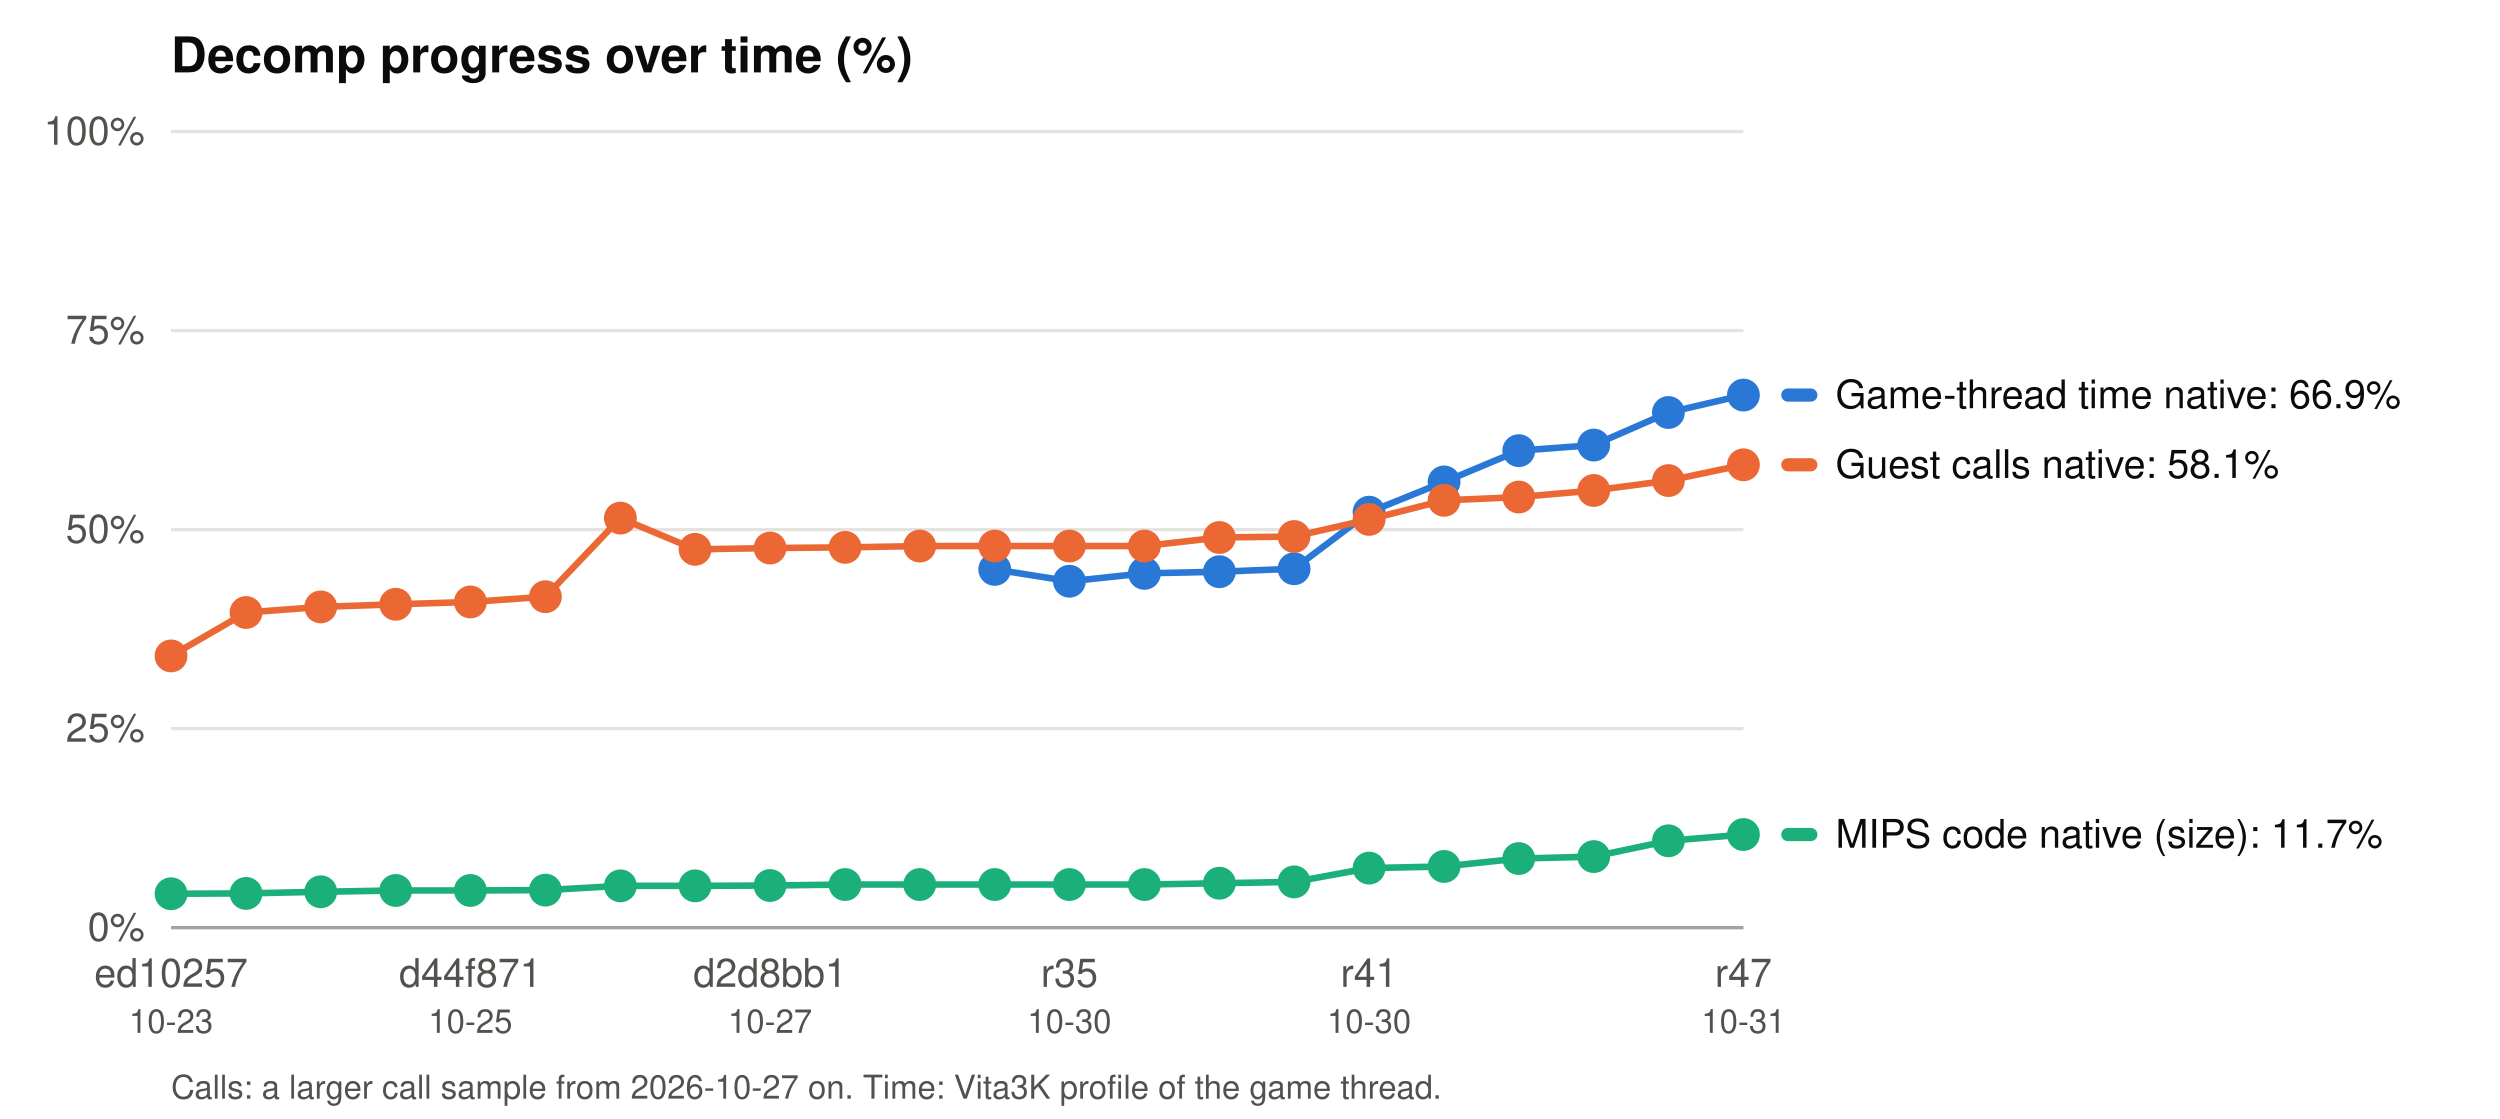
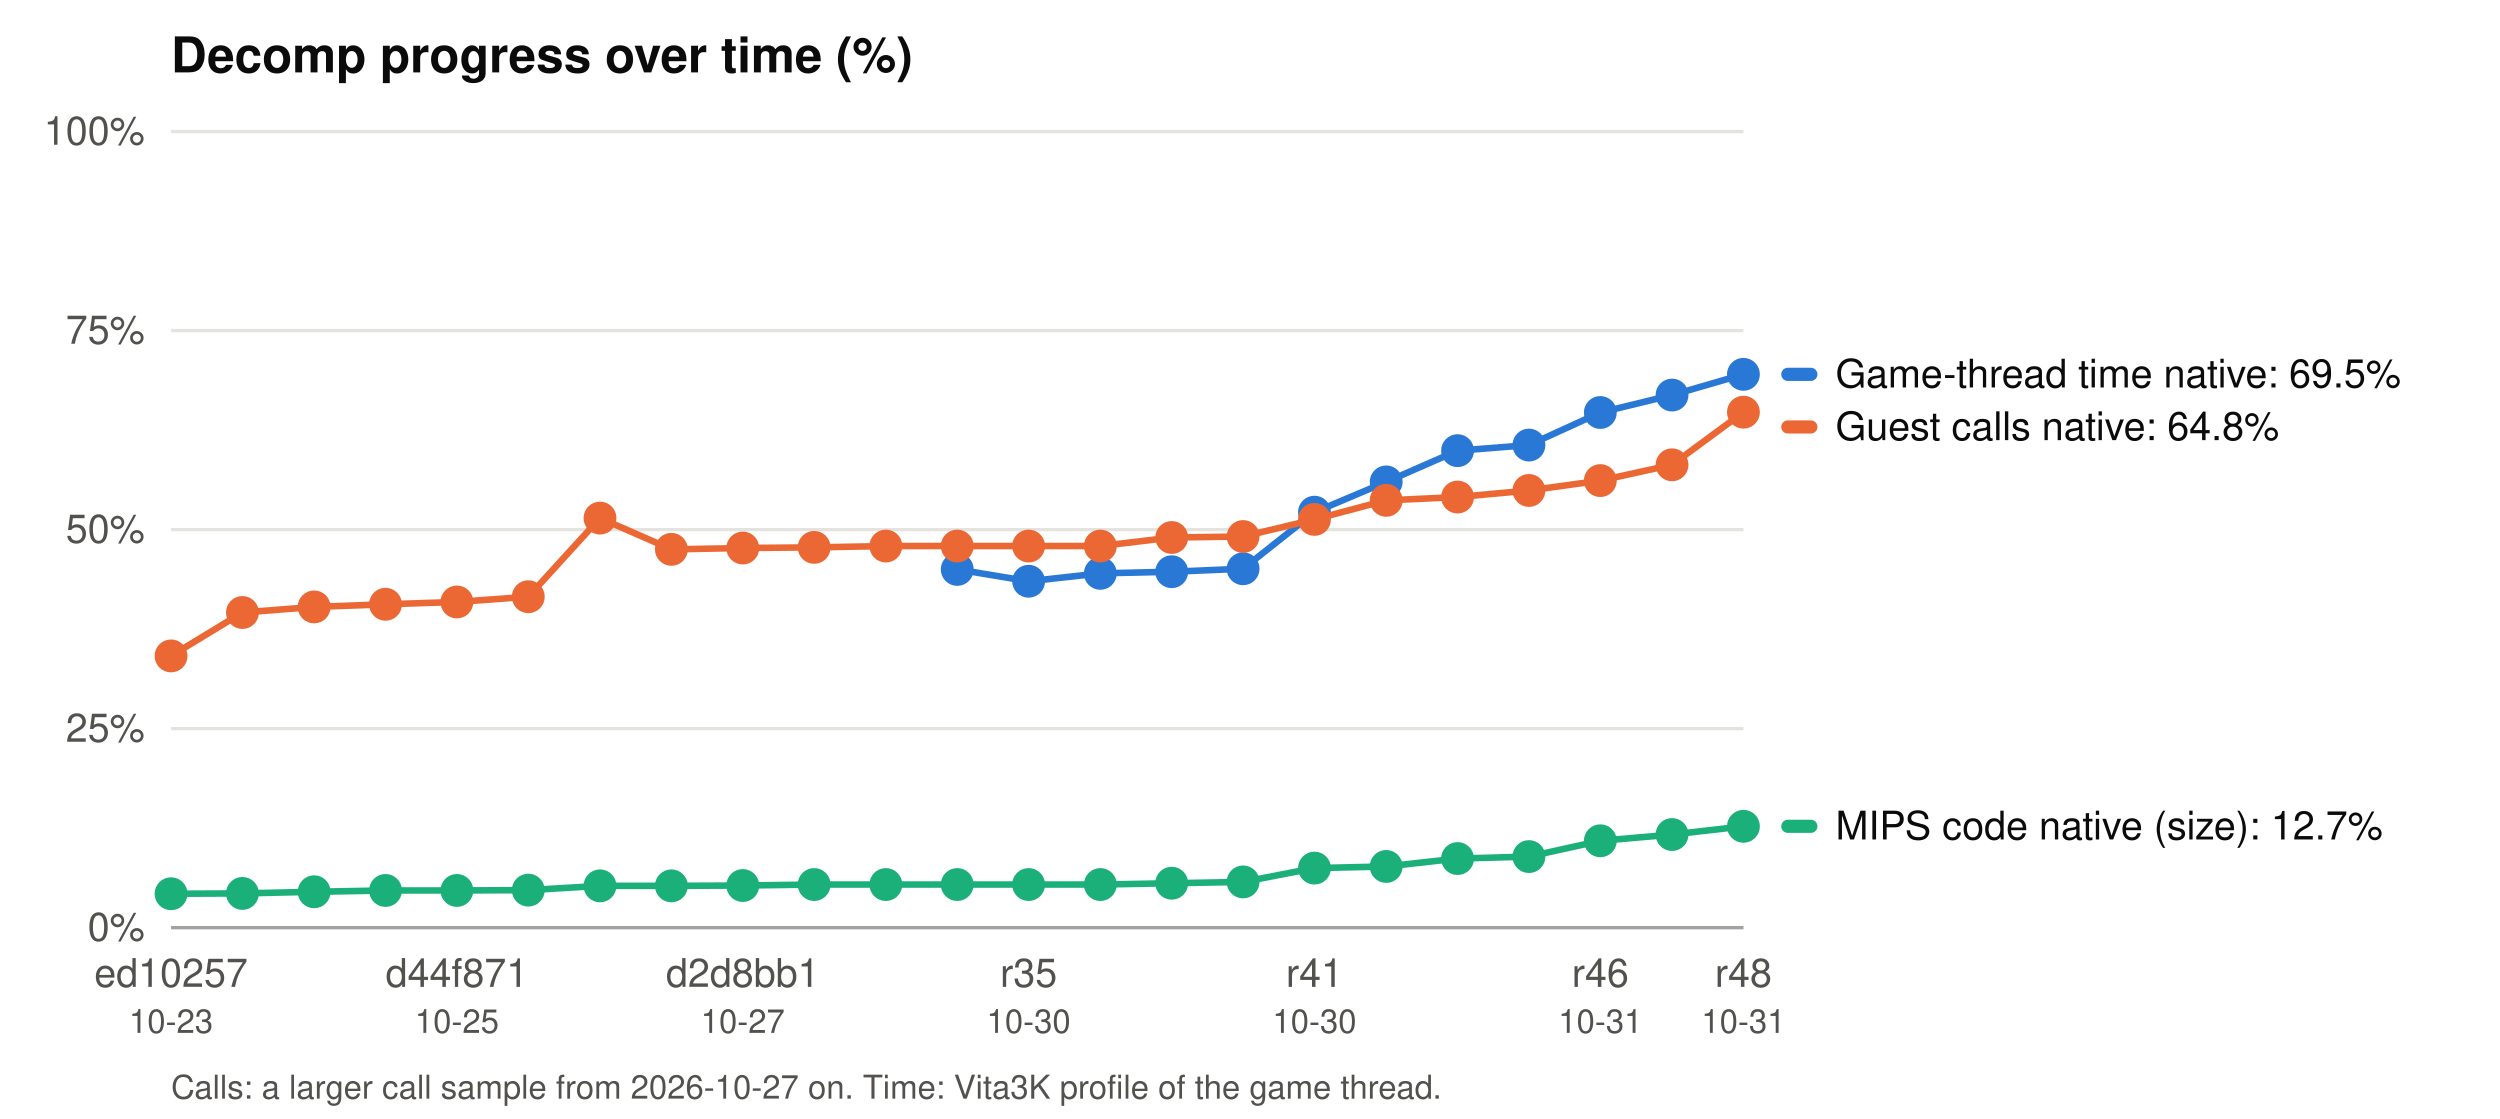
<svg xmlns="http://www.w3.org/2000/svg" width="760" height="340" viewBox="0 0 760 340" font-family="-apple-system, Helvetica, Arial, sans-serif" font-size="12">
  <style>svg{background:#fcfcfb} .t1{fill:#0b0b0b} .t2{fill:#52514e} .g{stroke:#e4e3df} .ax{stroke:#a3a29c} .ring{stroke:#fcfcfb} .s0{stroke:#2a78d6;fill:#2a78d6} .s1{stroke:#eb6834;fill:#eb6834} .s2{stroke:#1baf7a;fill:#1baf7a} @media (prefers-color-scheme: dark){svg{background:#1a1a19} .t1{fill:#f0efec} .t2{fill:#c3c2b7} .g{stroke:#383835} .ax{stroke:#6b6a65} .ring{stroke:#1a1a19} .s0{stroke:#3987e5;fill:#3987e5} .s1{stroke:#d95926;fill:#d95926} .s2{stroke:#199e70;fill:#199e70}}</style>
  <rect width="760" height="340" style="fill:none" />
  <text class="t1" x="52" y="22" font-size="15" font-weight="600">Decomp progress over time (%)</text>
  <line class="g" x1="52" x2="530" y1="282.0" y2="282.0" stroke-width="1" />
  <text class="t2" x="44" y="282.0" text-anchor="end" dy="4">0%</text>
  <line class="g" x1="52" x2="530" y1="221.5" y2="221.5" stroke-width="1" />
  <text class="t2" x="44" y="221.5" text-anchor="end" dy="4">25%</text>
  <line class="g" x1="52" x2="530" y1="161.0" y2="161.0" stroke-width="1" />
  <text class="t2" x="44" y="161.0" text-anchor="end" dy="4">50%</text>
  <line class="g" x1="52" x2="530" y1="100.5" y2="100.5" stroke-width="1" />
  <text class="t2" x="44" y="100.5" text-anchor="end" dy="4">75%</text>
  <line class="g" x1="52" x2="530" y1="40.0" y2="40.0" stroke-width="1" />
  <text class="t2" x="44" y="40.0" text-anchor="end" dy="4">100%</text>
  <line class="ax" x1="52" x2="530" y1="282.0" y2="282.0" stroke-width="1" />
  <text class="t2" x="52.0" y="300" text-anchor="middle">ed10257</text>
  <text class="t2" x="52.0" y="314" text-anchor="middle" font-size="10">10-23</text>
-   <text class="t2" x="143.0" y="300" text-anchor="middle">d44f871</text>
-   <text class="t2" x="143.0" y="314" text-anchor="middle" font-size="10">10-25</text>
-   <text class="t2" x="234.1" y="300" text-anchor="middle">d2d8bb1</text>
-   <text class="t2" x="234.1" y="314" text-anchor="middle" font-size="10">10-27</text>
-   <text class="t2" x="325.1" y="300" text-anchor="middle">r35</text>
-   <text class="t2" x="325.1" y="314" text-anchor="middle" font-size="10">10-30</text>
-   <text class="t2" x="416.2" y="300" text-anchor="middle">r41</text>
-   <text class="t2" x="416.2" y="314" text-anchor="middle" font-size="10">10-30</text>
-   <text class="t2" x="530.0" y="300" text-anchor="middle">r47</text>
+   <text class="t2" x="138.9" y="300" text-anchor="middle">d44f871</text>
+   <text class="t2" x="138.9" y="314" text-anchor="middle" font-size="10">10-25</text>
+   <text class="t2" x="225.8" y="300" text-anchor="middle">d2d8bb1</text>
+   <text class="t2" x="225.8" y="314" text-anchor="middle" font-size="10">10-27</text>
+   <text class="t2" x="312.7" y="300" text-anchor="middle">r35</text>
+   <text class="t2" x="312.7" y="314" text-anchor="middle" font-size="10">10-30</text>
+   <text class="t2" x="399.6" y="300" text-anchor="middle">r41</text>
+   <text class="t2" x="399.6" y="314" text-anchor="middle" font-size="10">10-30</text>
+   <text class="t2" x="486.5" y="300" text-anchor="middle">r46</text>
+   <text class="t2" x="486.5" y="314" text-anchor="middle" font-size="10">10-31</text>
+   <text class="t2" x="530.0" y="300" text-anchor="middle">r48</text>
  <text class="t2" x="530.0" y="314" text-anchor="middle" font-size="10">10-31</text>
-   <polyline class="s0" fill="none" style="fill:none" stroke-width="2" stroke-linejoin="round" points="302.4,173.1 325.1,176.7 347.9,174.3 370.7,173.8 393.4,172.9 416.2,155.7 439.0,146.5 461.7,137.0 484.5,135.3 507.2,125.4 530.0,120.1" />
-   <circle class="s0 ring" cx="302.4" cy="173.1" r="4" stroke-width="2" />
-   <circle class="s0 ring" cx="325.1" cy="176.7" r="4" stroke-width="2" />
-   <circle class="s0 ring" cx="347.9" cy="174.3" r="4" stroke-width="2" />
-   <circle class="s0 ring" cx="370.7" cy="173.8" r="4" stroke-width="2" />
-   <circle class="s0 ring" cx="393.4" cy="172.9" r="4" stroke-width="2" />
-   <circle class="s0 ring" cx="416.2" cy="155.7" r="4" stroke-width="2" />
-   <circle class="s0 ring" cx="439.0" cy="146.5" r="4" stroke-width="2" />
-   <circle class="s0 ring" cx="461.7" cy="137.0" r="4" stroke-width="2" />
-   <circle class="s0 ring" cx="484.5" cy="135.3" r="4" stroke-width="2" />
-   <circle class="s0 ring" cx="507.2" cy="125.4" r="4" stroke-width="2" />
-   <circle class="s0 ring" cx="530.0" cy="120.1" r="4" stroke-width="2" />
-   <polyline class="s1" fill="none" style="fill:none" stroke-width="2" stroke-linejoin="round" points="52.0,199.4 74.8,186.2 97.5,184.5 120.3,183.7 143.0,183.0 165.8,181.4 188.6,157.5 211.3,167.0 234.1,166.6 256.9,166.4 279.6,166.0 302.4,166.0 325.1,166.0 347.9,166.0 370.7,163.4 393.4,163.1 416.2,157.9 439.0,152.1 461.7,151.1 484.5,149.1 507.2,146.1 530.0,141.3" />
+   <polyline class="s0" fill="none" style="fill:none" stroke-width="2" stroke-linejoin="round" points="291.0,173.1 312.7,176.7 334.5,174.3 356.2,173.8 377.9,172.9 399.6,155.7 421.4,146.5 443.1,137.0 464.8,135.3 486.5,125.4 508.3,120.1 530.0,113.8" />
+   <circle class="s0 ring" cx="291.0" cy="173.1" r="4" stroke-width="2" />
+   <circle class="s0 ring" cx="312.7" cy="176.7" r="4" stroke-width="2" />
+   <circle class="s0 ring" cx="334.5" cy="174.3" r="4" stroke-width="2" />
+   <circle class="s0 ring" cx="356.2" cy="173.8" r="4" stroke-width="2" />
+   <circle class="s0 ring" cx="377.9" cy="172.9" r="4" stroke-width="2" />
+   <circle class="s0 ring" cx="399.6" cy="155.7" r="4" stroke-width="2" />
+   <circle class="s0 ring" cx="421.4" cy="146.5" r="4" stroke-width="2" />
+   <circle class="s0 ring" cx="443.1" cy="137.0" r="4" stroke-width="2" />
+   <circle class="s0 ring" cx="464.8" cy="135.3" r="4" stroke-width="2" />
+   <circle class="s0 ring" cx="486.5" cy="125.4" r="4" stroke-width="2" />
+   <circle class="s0 ring" cx="508.3" cy="120.1" r="4" stroke-width="2" />
+   <circle class="s0 ring" cx="530.0" cy="113.8" r="4" stroke-width="2" />
+   <polyline class="s1" fill="none" style="fill:none" stroke-width="2" stroke-linejoin="round" points="52.0,199.4 73.7,186.2 95.5,184.5 117.2,183.7 138.9,183.0 160.6,181.4 182.4,157.5 204.1,167.0 225.8,166.6 247.5,166.4 269.3,166.0 291.0,166.0 312.7,166.0 334.5,166.0 356.2,163.4 377.9,163.1 399.6,157.9 421.4,152.1 443.1,151.1 464.8,149.1 486.5,146.1 508.3,141.3 530.0,125.3" />
  <circle class="s1 ring" cx="52.0" cy="199.4" r="4" stroke-width="2" />
-   <circle class="s1 ring" cx="74.8" cy="186.2" r="4" stroke-width="2" />
-   <circle class="s1 ring" cx="97.5" cy="184.5" r="4" stroke-width="2" />
-   <circle class="s1 ring" cx="120.3" cy="183.7" r="4" stroke-width="2" />
-   <circle class="s1 ring" cx="143.0" cy="183.0" r="4" stroke-width="2" />
-   <circle class="s1 ring" cx="165.8" cy="181.4" r="4" stroke-width="2" />
-   <circle class="s1 ring" cx="188.6" cy="157.5" r="4" stroke-width="2" />
-   <circle class="s1 ring" cx="211.3" cy="167.0" r="4" stroke-width="2" />
-   <circle class="s1 ring" cx="234.1" cy="166.6" r="4" stroke-width="2" />
-   <circle class="s1 ring" cx="256.9" cy="166.4" r="4" stroke-width="2" />
-   <circle class="s1 ring" cx="279.6" cy="166.0" r="4" stroke-width="2" />
-   <circle class="s1 ring" cx="302.4" cy="166.0" r="4" stroke-width="2" />
-   <circle class="s1 ring" cx="325.1" cy="166.0" r="4" stroke-width="2" />
-   <circle class="s1 ring" cx="347.9" cy="166.0" r="4" stroke-width="2" />
-   <circle class="s1 ring" cx="370.7" cy="163.4" r="4" stroke-width="2" />
-   <circle class="s1 ring" cx="393.4" cy="163.1" r="4" stroke-width="2" />
-   <circle class="s1 ring" cx="416.2" cy="157.9" r="4" stroke-width="2" />
-   <circle class="s1 ring" cx="439.0" cy="152.1" r="4" stroke-width="2" />
-   <circle class="s1 ring" cx="461.7" cy="151.1" r="4" stroke-width="2" />
-   <circle class="s1 ring" cx="484.5" cy="149.1" r="4" stroke-width="2" />
-   <circle class="s1 ring" cx="507.2" cy="146.1" r="4" stroke-width="2" />
-   <circle class="s1 ring" cx="530.0" cy="141.3" r="4" stroke-width="2" />
-   <polyline class="s2" fill="none" style="fill:none" stroke-width="2" stroke-linejoin="round" points="52.0,271.7 74.8,271.6 97.5,271.1 120.3,270.7 143.0,270.7 165.8,270.6 188.6,269.3 211.3,269.3 234.1,269.2 256.9,268.9 279.6,268.9 302.4,268.9 325.1,268.9 347.9,268.9 370.7,268.5 393.4,268.1 416.2,263.9 439.0,263.4 461.7,261.0 484.5,260.4 507.2,255.6 530.0,253.7" />
+   <circle class="s1 ring" cx="73.7" cy="186.2" r="4" stroke-width="2" />
+   <circle class="s1 ring" cx="95.5" cy="184.5" r="4" stroke-width="2" />
+   <circle class="s1 ring" cx="117.2" cy="183.7" r="4" stroke-width="2" />
+   <circle class="s1 ring" cx="138.9" cy="183.0" r="4" stroke-width="2" />
+   <circle class="s1 ring" cx="160.6" cy="181.4" r="4" stroke-width="2" />
+   <circle class="s1 ring" cx="182.4" cy="157.5" r="4" stroke-width="2" />
+   <circle class="s1 ring" cx="204.1" cy="167.0" r="4" stroke-width="2" />
+   <circle class="s1 ring" cx="225.8" cy="166.6" r="4" stroke-width="2" />
+   <circle class="s1 ring" cx="247.5" cy="166.4" r="4" stroke-width="2" />
+   <circle class="s1 ring" cx="269.3" cy="166.0" r="4" stroke-width="2" />
+   <circle class="s1 ring" cx="291.0" cy="166.0" r="4" stroke-width="2" />
+   <circle class="s1 ring" cx="312.7" cy="166.0" r="4" stroke-width="2" />
+   <circle class="s1 ring" cx="334.5" cy="166.0" r="4" stroke-width="2" />
+   <circle class="s1 ring" cx="356.2" cy="163.4" r="4" stroke-width="2" />
+   <circle class="s1 ring" cx="377.9" cy="163.1" r="4" stroke-width="2" />
+   <circle class="s1 ring" cx="399.6" cy="157.9" r="4" stroke-width="2" />
+   <circle class="s1 ring" cx="421.4" cy="152.1" r="4" stroke-width="2" />
+   <circle class="s1 ring" cx="443.1" cy="151.1" r="4" stroke-width="2" />
+   <circle class="s1 ring" cx="464.8" cy="149.1" r="4" stroke-width="2" />
+   <circle class="s1 ring" cx="486.5" cy="146.1" r="4" stroke-width="2" />
+   <circle class="s1 ring" cx="508.3" cy="141.3" r="4" stroke-width="2" />
+   <circle class="s1 ring" cx="530.0" cy="125.3" r="4" stroke-width="2" />
+   <polyline class="s2" fill="none" style="fill:none" stroke-width="2" stroke-linejoin="round" points="52.0,271.7 73.7,271.6 95.5,271.1 117.2,270.7 138.9,270.7 160.6,270.6 182.4,269.3 204.1,269.3 225.8,269.2 247.5,268.9 269.3,268.9 291.0,268.9 312.7,268.9 334.5,268.9 356.2,268.5 377.9,268.1 399.6,263.9 421.4,263.4 443.1,261.0 464.8,260.4 486.5,255.6 508.3,253.7 530.0,251.2" />
  <circle class="s2 ring" cx="52.0" cy="271.7" r="4" stroke-width="2" />
-   <circle class="s2 ring" cx="74.8" cy="271.6" r="4" stroke-width="2" />
-   <circle class="s2 ring" cx="97.5" cy="271.1" r="4" stroke-width="2" />
-   <circle class="s2 ring" cx="120.3" cy="270.7" r="4" stroke-width="2" />
-   <circle class="s2 ring" cx="143.0" cy="270.7" r="4" stroke-width="2" />
-   <circle class="s2 ring" cx="165.8" cy="270.6" r="4" stroke-width="2" />
-   <circle class="s2 ring" cx="188.6" cy="269.3" r="4" stroke-width="2" />
-   <circle class="s2 ring" cx="211.3" cy="269.3" r="4" stroke-width="2" />
-   <circle class="s2 ring" cx="234.1" cy="269.2" r="4" stroke-width="2" />
-   <circle class="s2 ring" cx="256.9" cy="268.9" r="4" stroke-width="2" />
-   <circle class="s2 ring" cx="279.6" cy="268.9" r="4" stroke-width="2" />
-   <circle class="s2 ring" cx="302.4" cy="268.9" r="4" stroke-width="2" />
-   <circle class="s2 ring" cx="325.1" cy="268.9" r="4" stroke-width="2" />
-   <circle class="s2 ring" cx="347.9" cy="268.9" r="4" stroke-width="2" />
-   <circle class="s2 ring" cx="370.7" cy="268.5" r="4" stroke-width="2" />
-   <circle class="s2 ring" cx="393.4" cy="268.1" r="4" stroke-width="2" />
-   <circle class="s2 ring" cx="416.2" cy="263.9" r="4" stroke-width="2" />
-   <circle class="s2 ring" cx="439.0" cy="263.4" r="4" stroke-width="2" />
-   <circle class="s2 ring" cx="461.7" cy="261.0" r="4" stroke-width="2" />
-   <circle class="s2 ring" cx="484.5" cy="260.4" r="4" stroke-width="2" />
-   <circle class="s2 ring" cx="507.2" cy="255.6" r="4" stroke-width="2" />
-   <circle class="s2 ring" cx="530.0" cy="253.7" r="4" stroke-width="2" />
-   <rect class="s0" x="542" y="118.6" width="10" height="3" rx="1.5" />
-   <text class="t1" x="558" y="120.1" dy="4">Game-thread time native: 66.9%</text>
-   <rect class="s1" x="542" y="139.8" width="10" height="3" rx="1.5" />
-   <text class="t1" x="558" y="141.3" dy="4">Guest calls native: 58.1%</text>
-   <rect class="s2" x="542" y="252.2" width="10" height="3" rx="1.5" />
-   <text class="t1" x="558" y="253.7" dy="4">MIPS code native (size): 11.7%</text>
+   <circle class="s2 ring" cx="73.7" cy="271.6" r="4" stroke-width="2" />
+   <circle class="s2 ring" cx="95.5" cy="271.1" r="4" stroke-width="2" />
+   <circle class="s2 ring" cx="117.2" cy="270.7" r="4" stroke-width="2" />
+   <circle class="s2 ring" cx="138.9" cy="270.7" r="4" stroke-width="2" />
+   <circle class="s2 ring" cx="160.6" cy="270.6" r="4" stroke-width="2" />
+   <circle class="s2 ring" cx="182.4" cy="269.3" r="4" stroke-width="2" />
+   <circle class="s2 ring" cx="204.1" cy="269.3" r="4" stroke-width="2" />
+   <circle class="s2 ring" cx="225.8" cy="269.2" r="4" stroke-width="2" />
+   <circle class="s2 ring" cx="247.5" cy="268.9" r="4" stroke-width="2" />
+   <circle class="s2 ring" cx="269.3" cy="268.9" r="4" stroke-width="2" />
+   <circle class="s2 ring" cx="291.0" cy="268.9" r="4" stroke-width="2" />
+   <circle class="s2 ring" cx="312.7" cy="268.9" r="4" stroke-width="2" />
+   <circle class="s2 ring" cx="334.5" cy="268.9" r="4" stroke-width="2" />
+   <circle class="s2 ring" cx="356.2" cy="268.5" r="4" stroke-width="2" />
+   <circle class="s2 ring" cx="377.9" cy="268.1" r="4" stroke-width="2" />
+   <circle class="s2 ring" cx="399.6" cy="263.9" r="4" stroke-width="2" />
+   <circle class="s2 ring" cx="421.4" cy="263.4" r="4" stroke-width="2" />
+   <circle class="s2 ring" cx="443.1" cy="261.0" r="4" stroke-width="2" />
+   <circle class="s2 ring" cx="464.8" cy="260.4" r="4" stroke-width="2" />
+   <circle class="s2 ring" cx="486.5" cy="255.6" r="4" stroke-width="2" />
+   <circle class="s2 ring" cx="508.3" cy="253.7" r="4" stroke-width="2" />
+   <circle class="s2 ring" cx="530.0" cy="251.2" r="4" stroke-width="2" />
+   <rect class="s0" x="542" y="112.3" width="10" height="3" rx="1.5" />
+   <text class="t1" x="558" y="113.8" dy="4">Game-thread time native: 69.5%</text>
+   <rect class="s1" x="542" y="128.3" width="10" height="3" rx="1.5" />
+   <text class="t1" x="558" y="129.8" dy="4">Guest calls native: 64.8%</text>
+   <rect class="s2" x="542" y="249.7" width="10" height="3" rx="1.5" />
+   <text class="t1" x="558" y="251.2" dy="4">MIPS code native (size): 12.7%</text>
  <text class="t2" x="52" y="334" font-size="10">Calls: a larger call sample from 2026-10-27 on. Time: Vita3K profile of the game thread.</text>
</svg>
